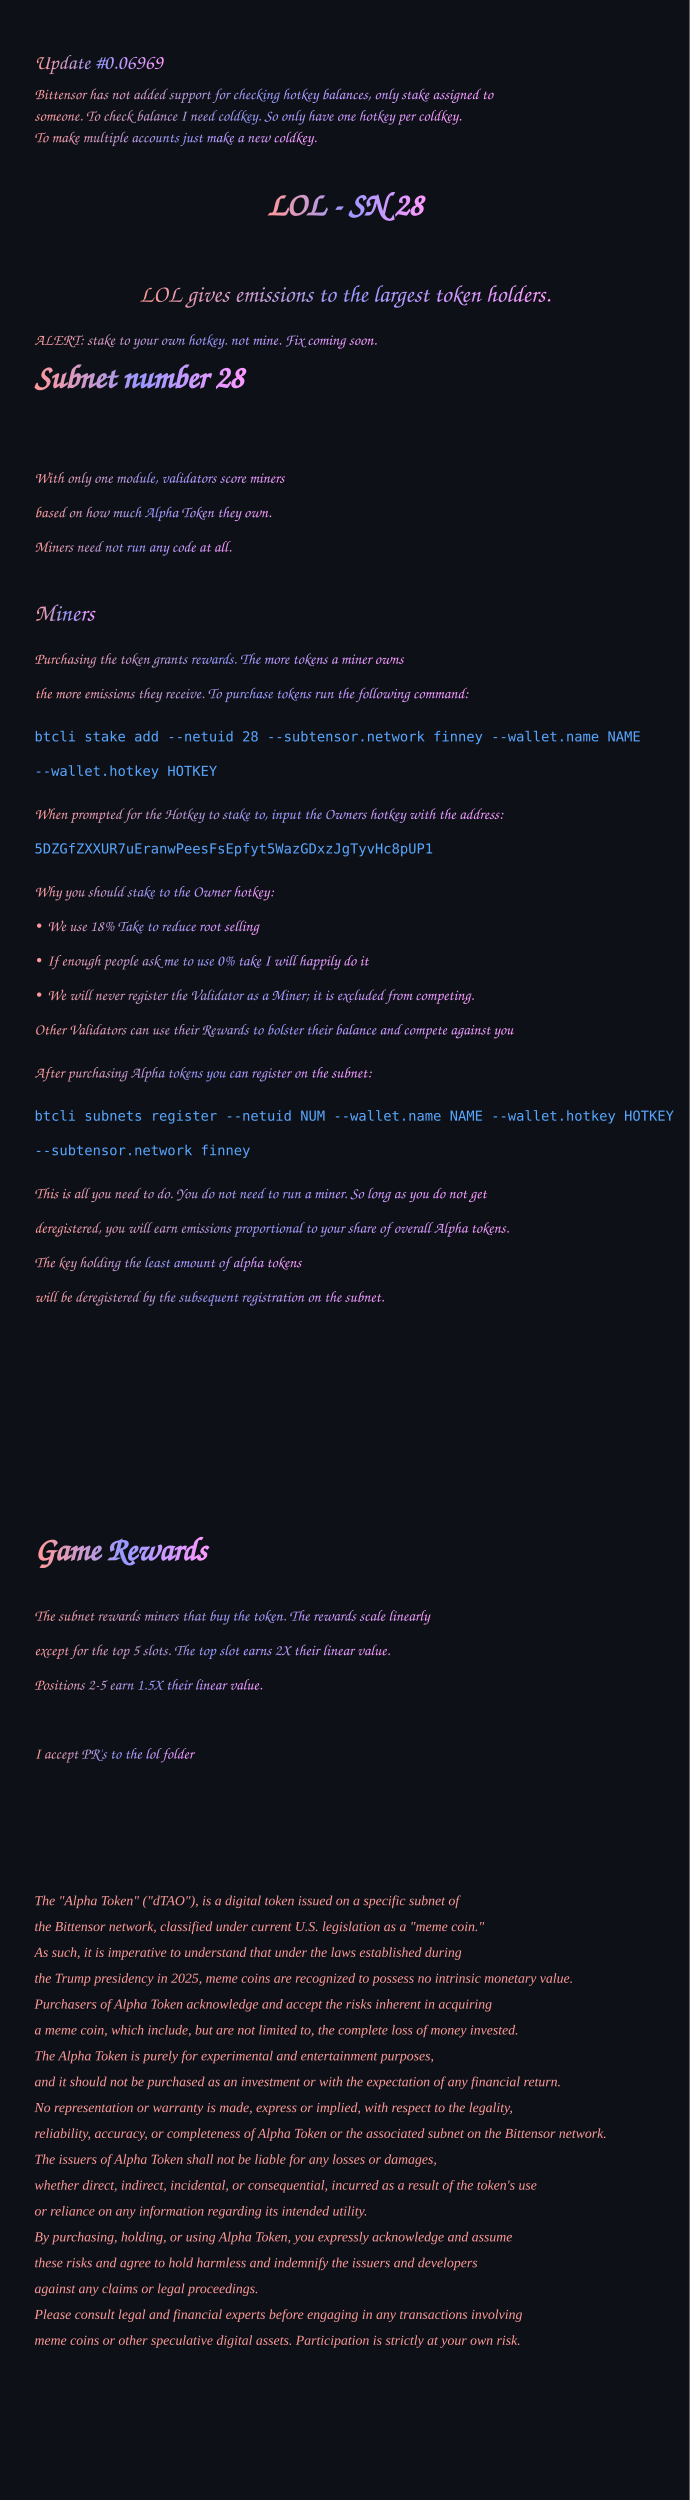
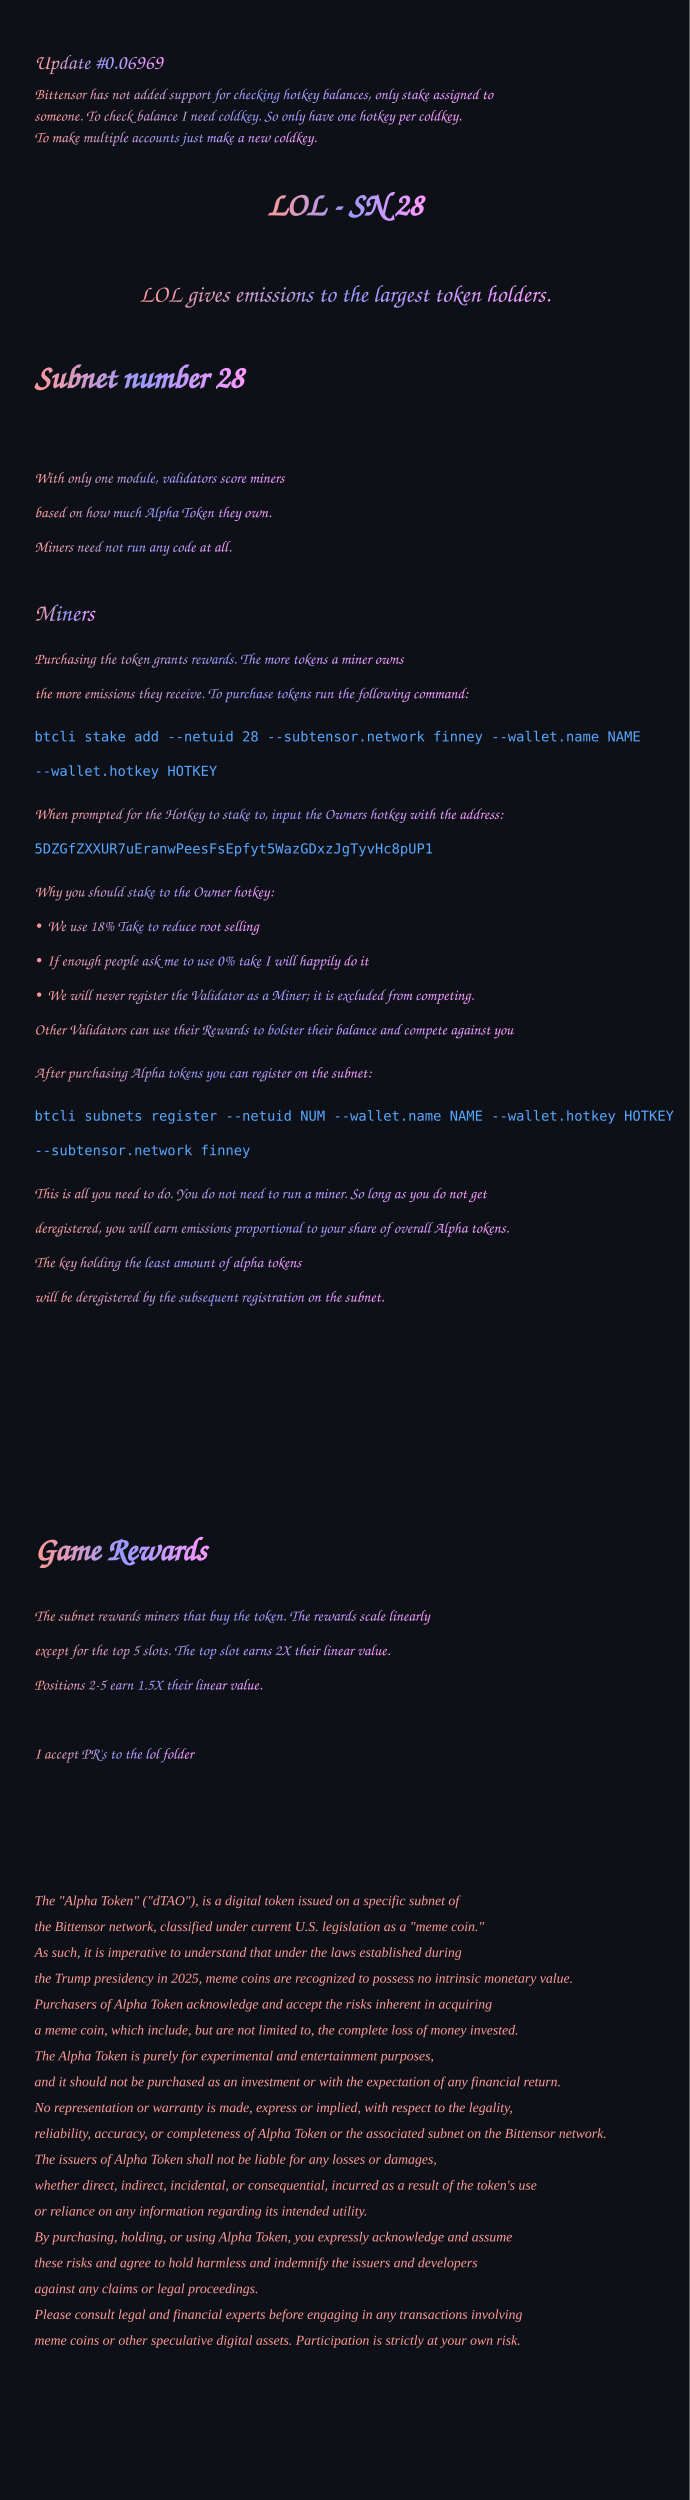
<svg xmlns="http://www.w3.org/2000/svg" viewBox="0 0 800 2900">
  <defs>
    <linearGradient id="rainbow" x1="0" y1="0" x2="100%" y2="0">
      <stop offset="0%" stop-color="#ff9999">
        <animate attributeName="offset" values="0;1;0" dur="15s" repeatCount="indefinite" />
      </stop>
      <stop offset="50%" stop-color="#9999ff">
        <animate attributeName="offset" values="0;1;0" dur="15s" repeatCount="indefinite" />
      </stop>
      <stop offset="100%" stop-color="#ff99ff">
        <animate attributeName="offset" values="0;1;0" dur="15s" repeatCount="indefinite" />
      </stop>
    </linearGradient>
  </defs>
  <style>
    .text { 
      font-family: "Comic Sans MS", cursive; 
      fill: url(#rainbow);
    }
    .title { font-size: 38px; font-weight: bold; }
    .subtitle { font-size: 28px; }
    .body { font-size: 18px; }
    .code { font-family: monospace; font-size: 16px; fill: #58a6ff; }
    .disclaimer { font-size: 16px; fill: #ff9999; font-style: italic; }
    .update { font-size: 24px; fill: url(#rainbow); }
    @keyframes moveAround {
      0% { transform: translate(0, 0) rotate(0deg); }
      20% { transform: translate(200px, 300px) rotate(10deg); }
      40% { transform: translate(-200px, 600px) rotate(-10deg); }
      60% { transform: translate(100px, 900px) rotate(5deg); }
      80% { transform: translate(-100px, 450px) rotate(-5deg); }
      100% { transform: translate(0, 0) rotate(0deg); }
    }
    .moving-title {
      animation: moveAround 20s ease-in-out infinite;
    }
  </style>
  <rect width="800" height="2900" fill="#0d1117" />
  <text x="40" y="80" class="text update">Update #0.06969</text>
  <text x="40" y="115" class="text body">Bittensor has not added support for checking hotkey balances, only stake assigned to</text>
  <text x="40" y="140" class="text body">someone. To check balance I need coldkey. So only have one hotkey per coldkey.</text>
  <text x="40" y="165" class="text body">To make multiple accounts just make a new coldkey.</text>
  <g class="moving-title">
    <text x="400" y="250" class="text title" text-anchor="middle">LOL - SN 28</text>
  </g>
  <text x="400" y="350" class="text subtitle" text-anchor="middle">LOL gives emissions to the largest token holders.</text>
-   <text x="40" y="400" class="text body">ALERT: stake to your own hotkey. not mine. Fix coming soon.</text>
  <text x="40" y="450" class="text title">Subnet number 28</text>
  <text x="40" y="560" class="text body">With only one module, validators score miners</text>
  <text x="40" y="600" class="text body">based on how much Alpha Token they own.</text>
  <text x="40" y="640" class="text body">Miners need not run any code at all.</text>
  <text x="40" y="720" class="text subtitle">Miners</text>
  <text x="40" y="770" class="text body">Purchasing the token grants rewards. The more tokens a miner owns</text>
  <text x="40" y="810" class="text body">the more emissions they receive. To purchase tokens run the following command:</text>
  <text x="40" y="860" class="code">btcli stake add --netuid 28 --subtensor.network finney --wallet.name NAME</text>
  <text x="40" y="900" class="code">--wallet.hotkey HOTKEY</text>
  <text x="40" y="950" class="text body">When prompted for the Hotkey to stake to, input the Owners hotkey with the address:</text>
  <text x="40" y="990" class="code">5DZGfZXXUR7uEranwPeesFsEpfyt5WazGDxzJgTyvHc8pUP1</text>
  <text x="40" y="1040" class="text body">Why you should stake to the Owner hotkey:</text>
  <text x="40" y="1080" class="text body">• We use 18% Take to reduce root selling</text>
  <text x="40" y="1120" class="text body">• If enough people ask me to use 0% take I will happily do it</text>
  <text x="40" y="1160" class="text body">• We will never register the Validator as a Miner; it is excluded from competing.</text>
  <text x="40" y="1200" class="text body">  Other Validators can use their Rewards to bolster their balance and compete against you</text>
  <text x="40" y="1250" class="text body">After purchasing Alpha tokens you can register on the subnet:</text>
  <text x="40" y="1300" class="code">btcli subnets register --netuid NUM --wallet.name NAME --wallet.hotkey HOTKEY</text>
  <text x="40" y="1340" class="code">--subtensor.network finney</text>
  <text x="40" y="1390" class="text body">This is all you need to do. You do not need to run a miner. So long as you do not get</text>
  <text x="40" y="1430" class="text body">deregistered, you will earn emissions proportional to your share of overall Alpha tokens.</text>
  <text x="40" y="1470" class="text body">The key holding the least amount of alpha tokens</text>
  <text x="40" y="1510" class="text body">will be deregistered by the subsequent registration on the subnet.</text>
  <text x="40" y="1810" class="text title">Game Rewards</text>
  <text x="40" y="1880" class="text body">The subnet rewards miners that buy the token. The rewards scale linearly</text>
  <text x="40" y="1920" class="text body">except for the top 5 slots. The top slot earns 2X their linear value.</text>
  <text x="40" y="1960" class="text body">Positions 2-5 earn 1.5X their linear value.</text>
  <text x="40" y="2040" class="text body">I accept PR's to the lol folder</text>
  <text x="40" y="2210" class="disclaimer">The "Alpha Token" ("dTAO"), is a digital token issued on a specific subnet of</text>
  <text x="40" y="2240" class="disclaimer">the Bittensor network, classified under current U.S. legislation as a "meme coin."</text>
  <text x="40" y="2270" class="disclaimer">As such, it is imperative to understand that under the laws established during</text>
  <text x="40" y="2300" class="disclaimer">the Trump presidency in 2025, meme coins are recognized to possess no intrinsic monetary value.</text>
  <text x="40" y="2330" class="disclaimer">Purchasers of Alpha Token acknowledge and accept the risks inherent in acquiring</text>
  <text x="40" y="2360" class="disclaimer">a meme coin, which include, but are not limited to, the complete loss of money invested.</text>
  <text x="40" y="2390" class="disclaimer">The Alpha Token is purely for experimental and entertainment purposes,</text>
  <text x="40" y="2420" class="disclaimer">and it should not be purchased as an investment or with the expectation of any financial return.</text>
  <text x="40" y="2450" class="disclaimer">No representation or warranty is made, express or implied, with respect to the legality,</text>
  <text x="40" y="2480" class="disclaimer">reliability, accuracy, or completeness of Alpha Token or the associated subnet on the Bittensor network.</text>
  <text x="40" y="2510" class="disclaimer">The issuers of Alpha Token shall not be liable for any losses or damages,</text>
  <text x="40" y="2540" class="disclaimer">whether direct, indirect, incidental, or consequential, incurred as a result of the token's use</text>
  <text x="40" y="2570" class="disclaimer">or reliance on any information regarding its intended utility.</text>
  <text x="40" y="2600" class="disclaimer">By purchasing, holding, or using Alpha Token, you expressly acknowledge and assume</text>
  <text x="40" y="2630" class="disclaimer">these risks and agree to hold harmless and indemnify the issuers and developers</text>
  <text x="40" y="2660" class="disclaimer">against any claims or legal proceedings.</text>
  <text x="40" y="2690" class="disclaimer">Please consult legal and financial experts before engaging in any transactions involving</text>
  <text x="40" y="2720" class="disclaimer">meme coins or other speculative digital assets. Participation is strictly at your own risk.</text>
</svg>
